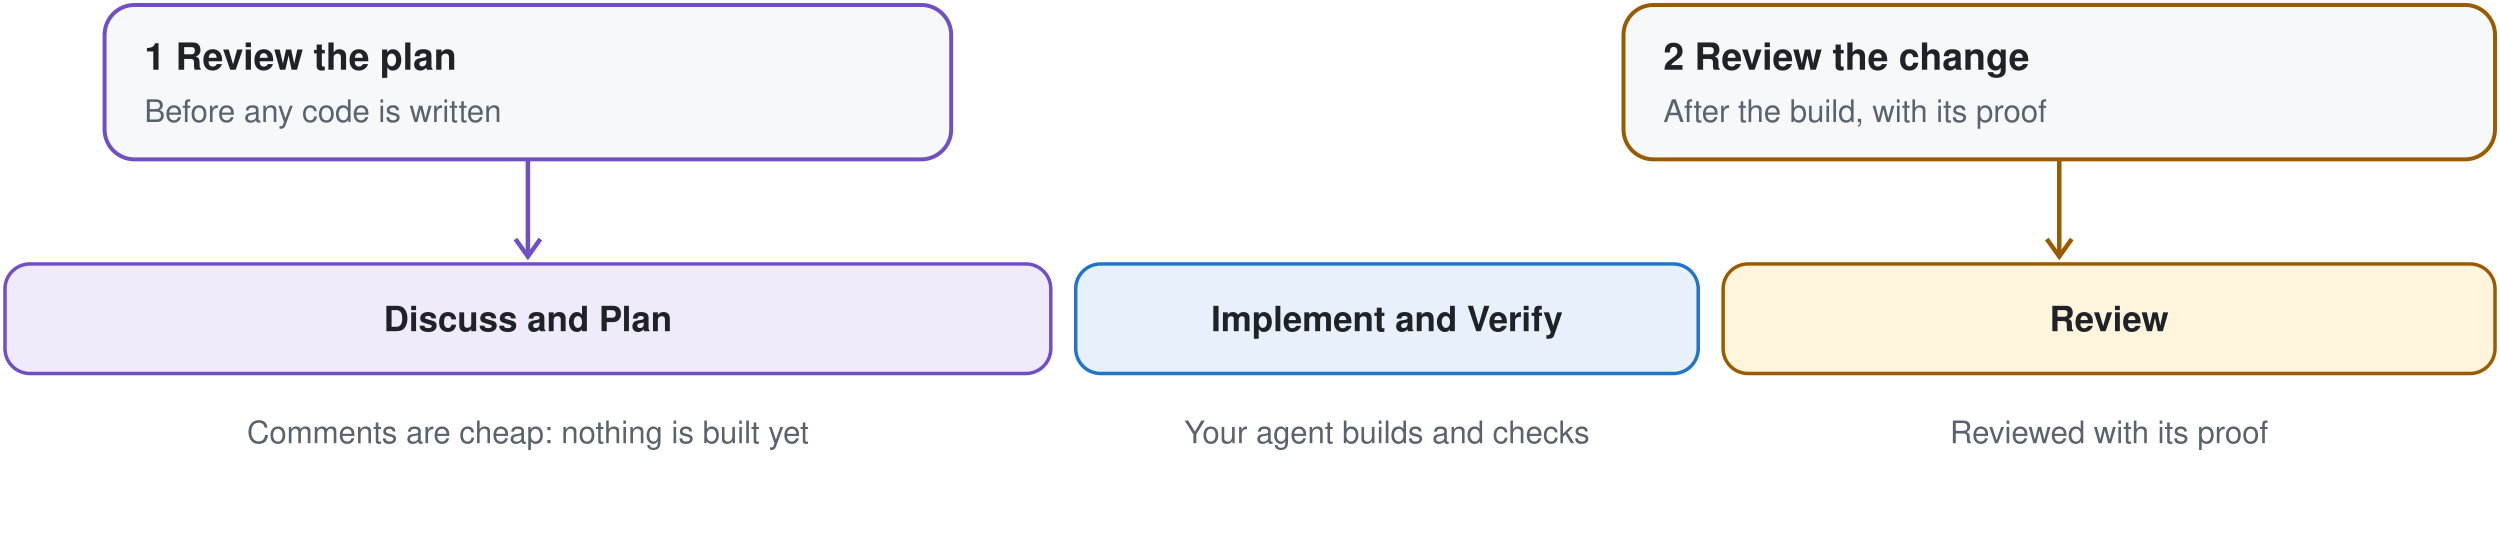
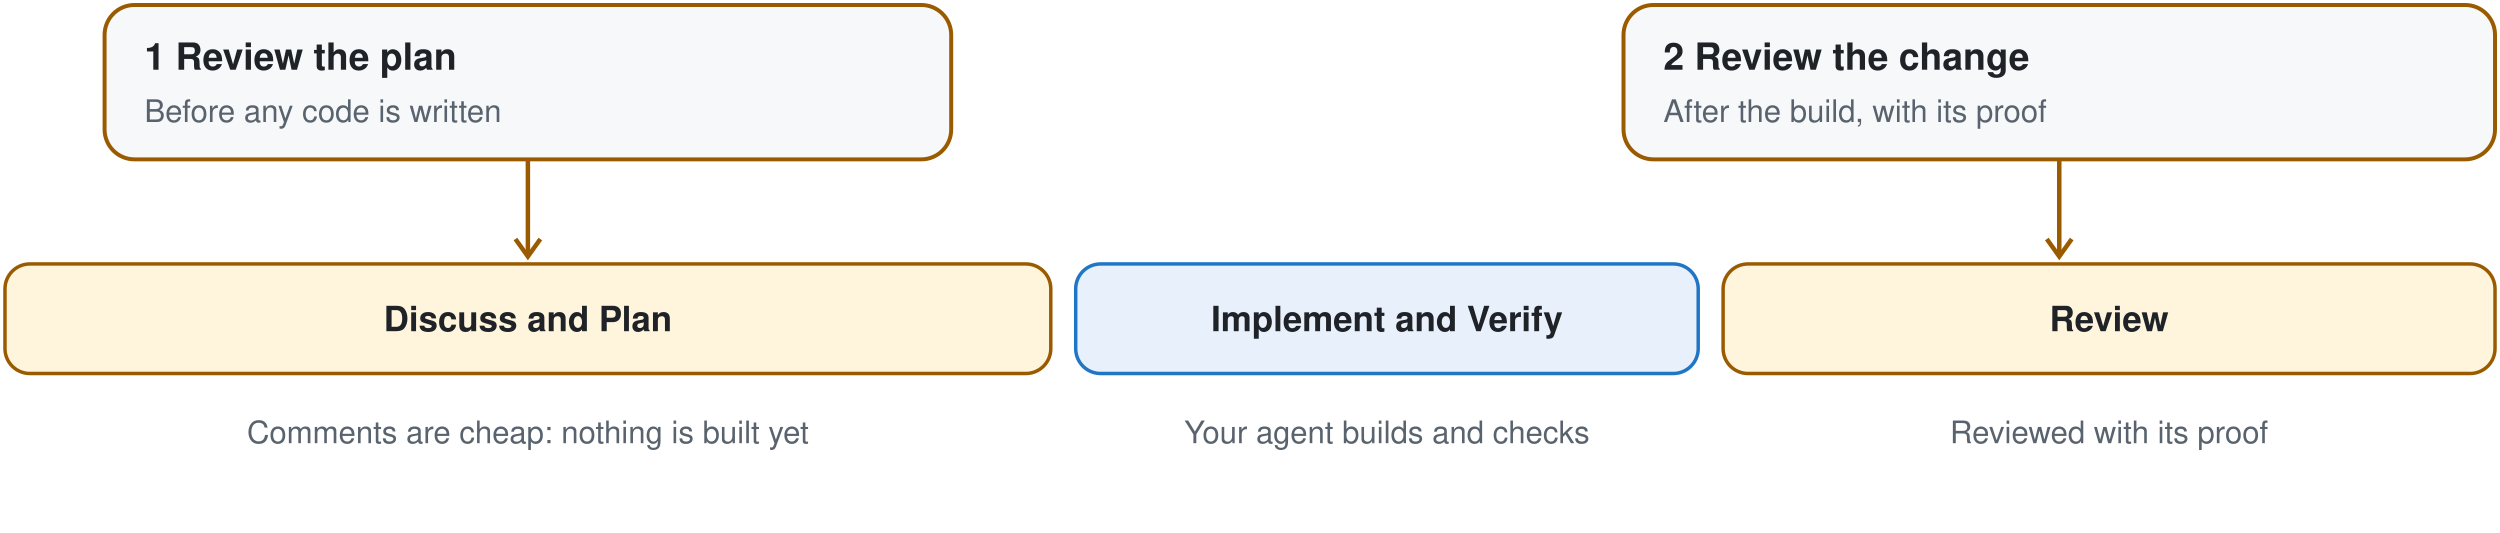
<svg xmlns="http://www.w3.org/2000/svg" width="1004" height="214" viewBox="-2 -2 1004 214" role="img" aria-label="Two moments for your team: review the plan before any code, and review the finished change after the build">
-   <rect x="0" y="104" width="420" height="44" rx="10" fill="#f0ebfb" stroke="#6f4fc2" stroke-width="1.4" />
+   <rect x="0" y="104" width="420" height="44" rx="10" fill="#fff4dc" stroke="#9a5b00" stroke-width="1.4" />
  <text x="210.0" y="131" font-family="-apple-system, BlinkMacSystemFont, 'Segoe UI', 'Helvetica Neue', Helvetica, Arial, sans-serif" font-size="14" font-weight="650" fill="#1f2328" text-anchor="middle">Discuss and Plan</text>
  <rect x="430" y="104" width="250" height="44" rx="10" fill="#e8f1fb" stroke="#2076c5" stroke-width="1.4" />
  <text x="555.0" y="131" font-family="-apple-system, BlinkMacSystemFont, 'Segoe UI', 'Helvetica Neue', Helvetica, Arial, sans-serif" font-size="14" font-weight="650" fill="#1f2328" text-anchor="middle">Implement and Verify</text>
  <rect x="690" y="104" width="310" height="44" rx="10" fill="#fff4dc" stroke="#9a5b00" stroke-width="1.4" />
  <text x="845.0" y="131" font-family="-apple-system, BlinkMacSystemFont, 'Segoe UI', 'Helvetica Neue', Helvetica, Arial, sans-serif" font-size="14" font-weight="650" fill="#1f2328" text-anchor="middle">Review</text>
  <text x="210" y="176" font-family="-apple-system, BlinkMacSystemFont, 'Segoe UI', 'Helvetica Neue', Helvetica, Arial, sans-serif" font-size="12.5" font-weight="400" fill="#59636e" text-anchor="middle">Comments are cheap: nothing is built yet</text>
  <text x="555" y="176" font-family="-apple-system, BlinkMacSystemFont, 'Segoe UI', 'Helvetica Neue', Helvetica, Arial, sans-serif" font-size="12.5" font-weight="400" fill="#59636e" text-anchor="middle">Your agent builds and checks</text>
  <text x="845" y="176" font-family="-apple-system, BlinkMacSystemFont, 'Segoe UI', 'Helvetica Neue', Helvetica, Arial, sans-serif" font-size="12.5" font-weight="400" fill="#59636e" text-anchor="middle">Reviewed with its proof</text>
-   <rect x="40" y="0" width="340" height="62" rx="12" fill="#f6f8fa" stroke="#6f4fc2" stroke-width="1.6" />
+   <rect x="40" y="0" width="340" height="62" rx="12" fill="#f6f8fa" stroke="#9a5b00" stroke-width="1.6" />
  <text x="56" y="26" font-family="-apple-system, BlinkMacSystemFont, 'Segoe UI', 'Helvetica Neue', Helvetica, Arial, sans-serif" font-size="15" font-weight="700" fill="#1f2328" text-anchor="start">1  Review the plan</text>
  <text x="56" y="47" font-family="-apple-system, BlinkMacSystemFont, 'Segoe UI', 'Helvetica Neue', Helvetica, Arial, sans-serif" font-size="12.5" font-weight="400" fill="#59636e" text-anchor="start">Before any code is written</text>
-   <path d="M210.0 62 V100" stroke="#6f4fc2" stroke-width="1.8" />
-   <path d="M205.0 94 l5 7 l5 -7" fill="none" stroke="#6f4fc2" stroke-width="1.8" />
+   <path d="M210.0 62 V100" stroke="#9a5b00" stroke-width="1.8" />
+   <path d="M205.0 94 l5 7 l5 -7" fill="none" stroke="#9a5b00" stroke-width="1.8" />
  <rect x="650" y="0" width="350" height="62" rx="12" fill="#f6f8fa" stroke="#9a5b00" stroke-width="1.6" />
  <text x="666" y="26" font-family="-apple-system, BlinkMacSystemFont, 'Segoe UI', 'Helvetica Neue', Helvetica, Arial, sans-serif" font-size="15" font-weight="700" fill="#1f2328" text-anchor="start">2  Review the change</text>
  <text x="666" y="47" font-family="-apple-system, BlinkMacSystemFont, 'Segoe UI', 'Helvetica Neue', Helvetica, Arial, sans-serif" font-size="12.5" font-weight="400" fill="#59636e" text-anchor="start">After the build, with its proof</text>
  <path d="M825.0 62 V100" stroke="#9a5b00" stroke-width="1.8" />
  <path d="M820.0 94 l5 7 l5 -7" fill="none" stroke="#9a5b00" stroke-width="1.8" />
</svg>
